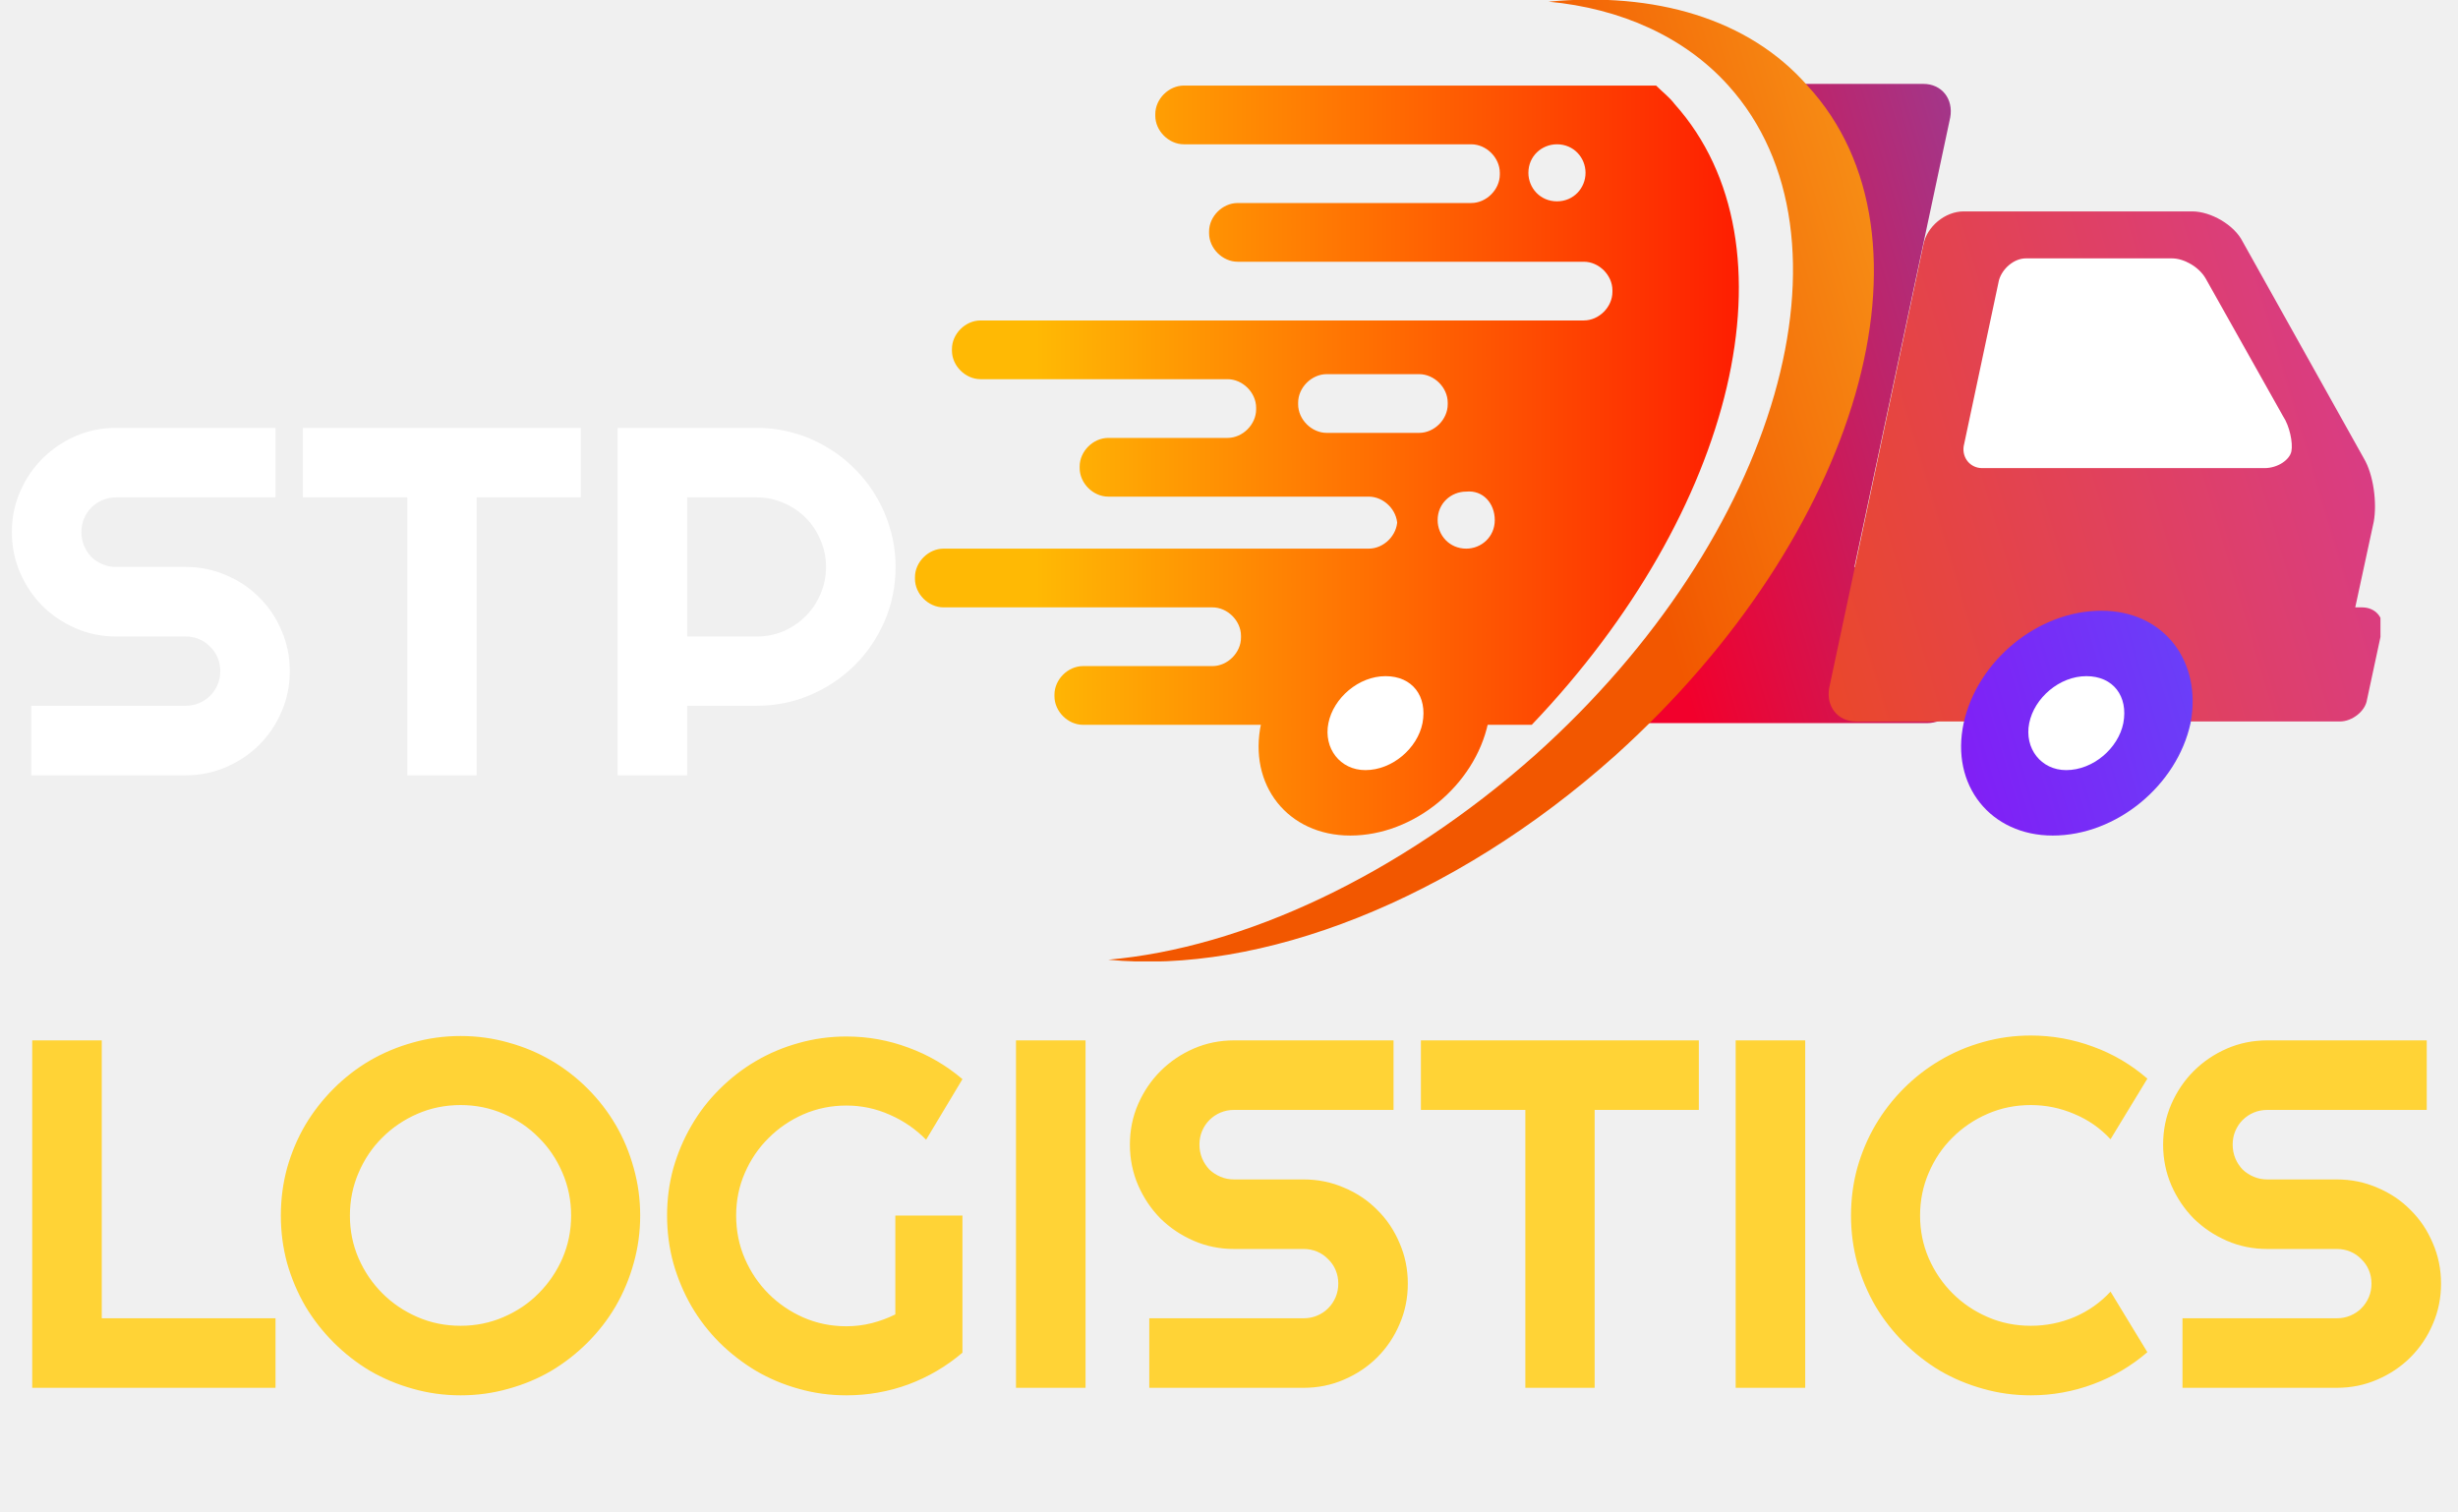
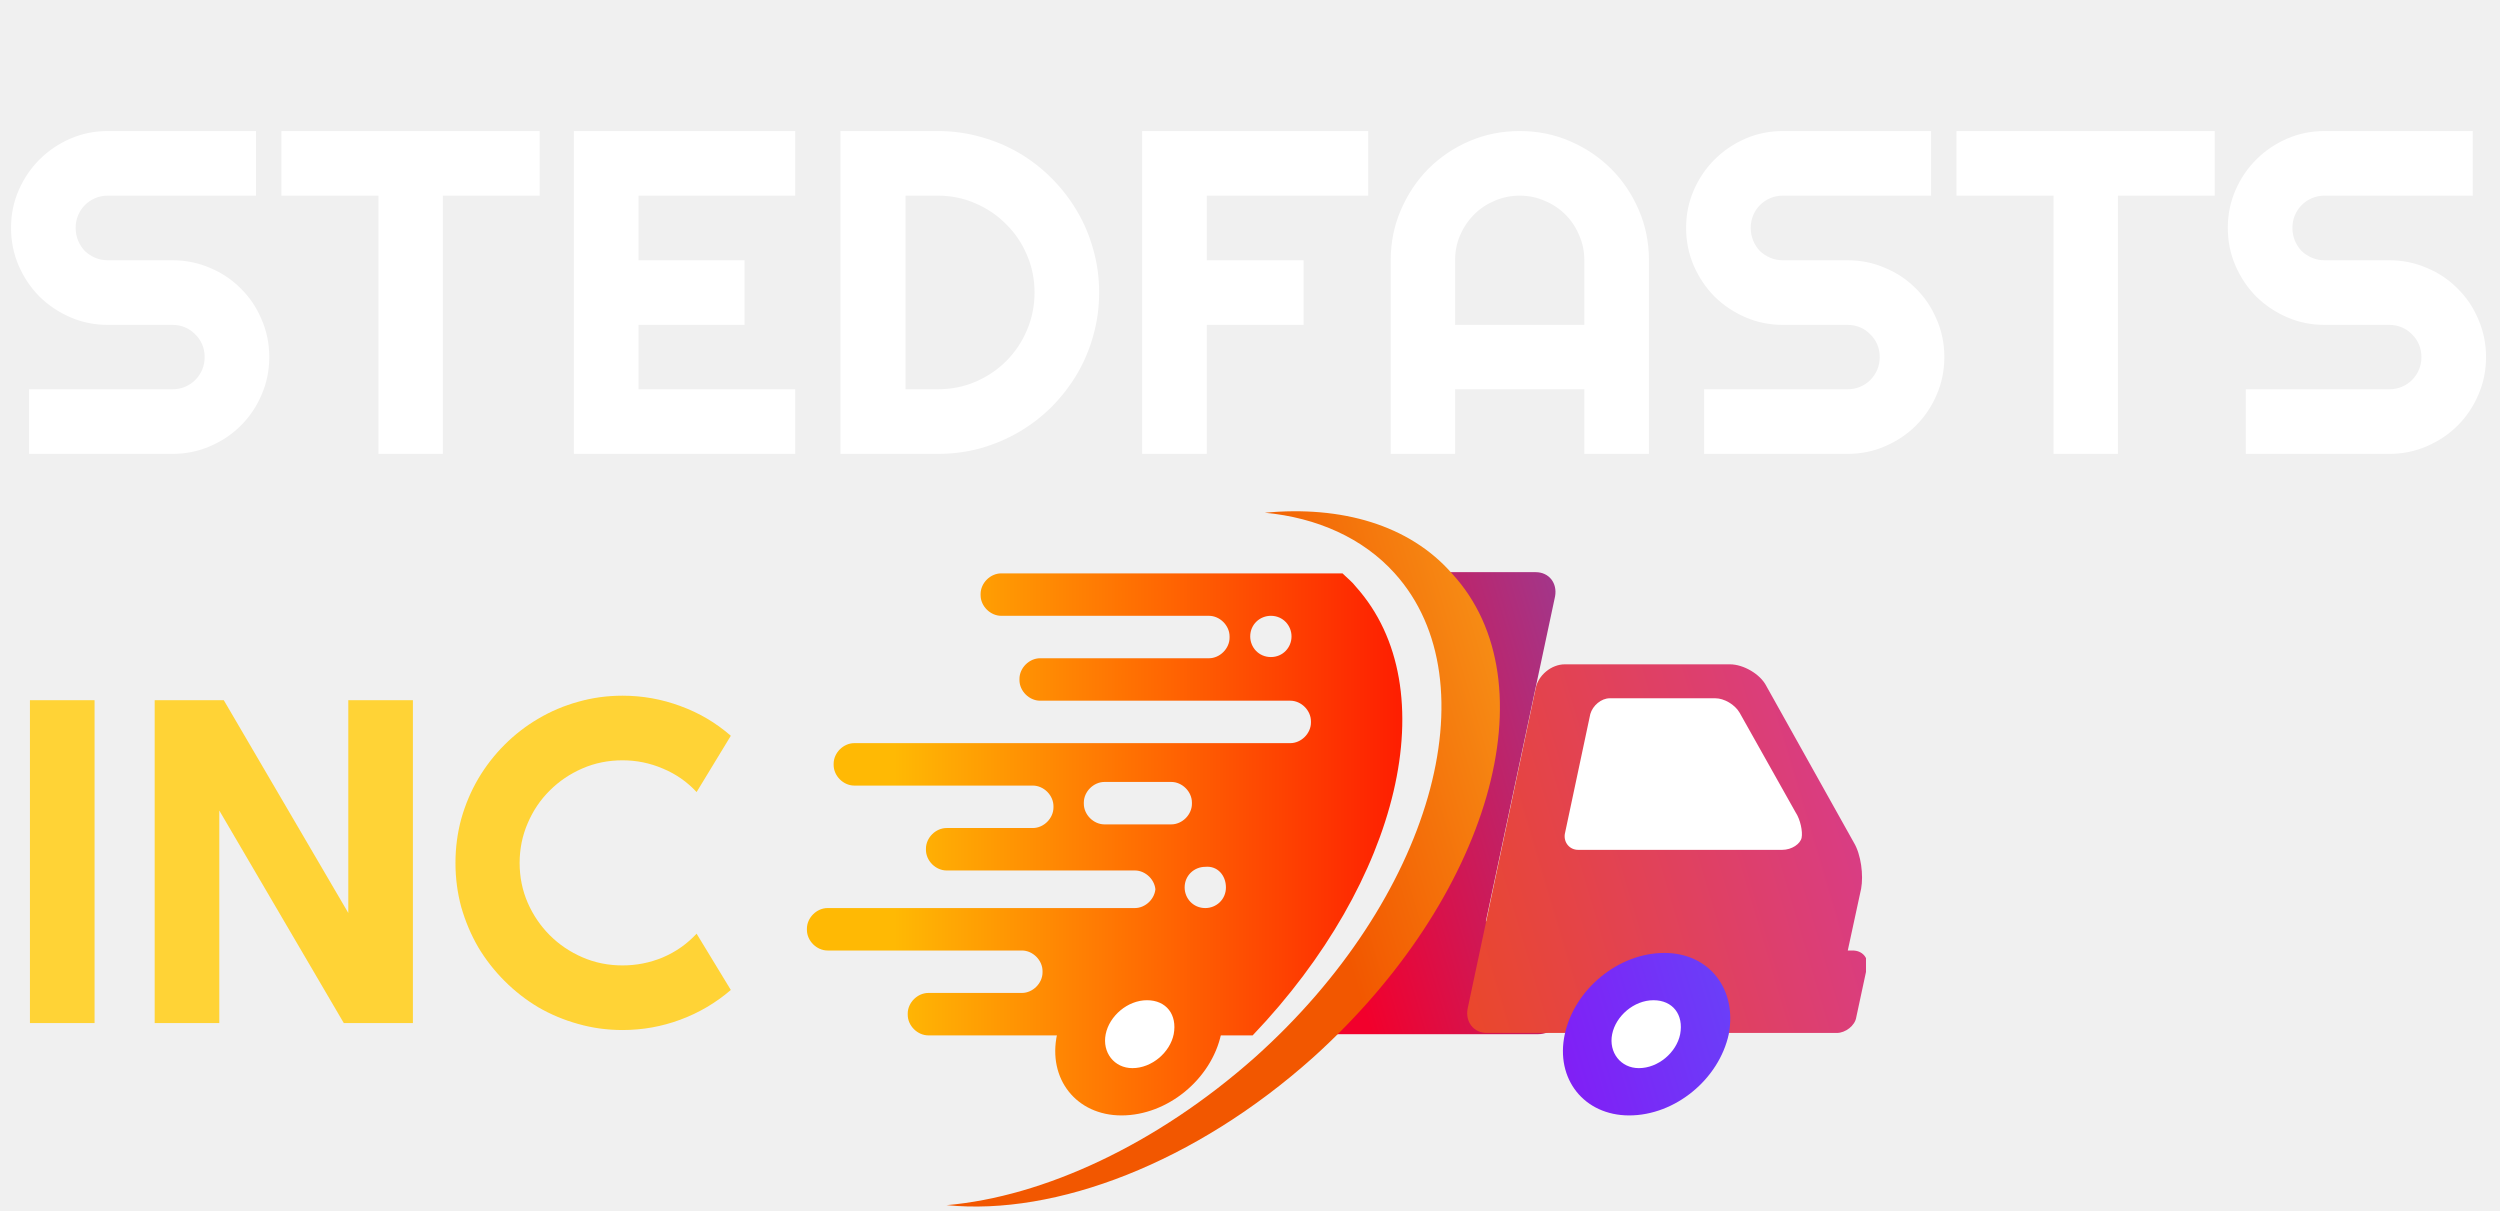
- <svg xmlns="http://www.w3.org/2000/svg" width="317" height="195" viewBox="0 0 317 195" fill="none">
-   <path d="M1.531 68.625C1.531 66.771 1.885 65.031 2.594 63.406C3.302 61.781 4.26 60.365 5.469 59.156C6.698 57.927 8.125 56.958 9.75 56.25C11.375 55.542 13.115 55.188 14.969 55.188H35.531V64.156H14.969C14.344 64.156 13.76 64.271 13.219 64.5C12.677 64.729 12.198 65.052 11.781 65.469C11.385 65.865 11.073 66.333 10.844 66.875C10.615 67.417 10.5 68 10.5 68.625C10.5 69.25 10.615 69.844 10.844 70.406C11.073 70.948 11.385 71.427 11.781 71.844C12.198 72.24 12.677 72.552 13.219 72.781C13.76 73.01 14.344 73.125 14.969 73.125H23.938C25.792 73.125 27.531 73.479 29.156 74.188C30.802 74.875 32.229 75.833 33.438 77.062C34.667 78.271 35.625 79.698 36.312 81.344C37.021 82.969 37.375 84.708 37.375 86.562C37.375 88.417 37.021 90.156 36.312 91.781C35.625 93.406 34.667 94.833 33.438 96.062C32.229 97.271 30.802 98.229 29.156 98.938C27.531 99.646 25.792 100 23.938 100H4.031V91.031H23.938C24.562 91.031 25.146 90.917 25.688 90.688C26.229 90.458 26.698 90.146 27.094 89.75C27.51 89.333 27.833 88.854 28.062 88.312C28.292 87.771 28.406 87.188 28.406 86.562C28.406 85.938 28.292 85.354 28.062 84.812C27.833 84.271 27.51 83.802 27.094 83.406C26.698 82.99 26.229 82.667 25.688 82.438C25.146 82.208 24.562 82.094 23.938 82.094H14.969C13.115 82.094 11.375 81.74 9.75 81.031C8.125 80.323 6.698 79.365 5.469 78.156C4.26 76.927 3.302 75.5 2.594 73.875C1.885 72.229 1.531 70.479 1.531 68.625ZM61.469 100H52.531V64.156H39.062V55.188H74.906V64.156H61.469V100ZM88.625 64.156V82.094H97.594C98.823 82.094 99.979 81.865 101.062 81.406C102.146 80.927 103.094 80.281 103.906 79.469C104.719 78.656 105.354 77.708 105.812 76.625C106.292 75.521 106.531 74.354 106.531 73.125C106.531 71.896 106.292 70.74 105.812 69.656C105.354 68.552 104.719 67.594 103.906 66.781C103.094 65.969 102.146 65.333 101.062 64.875C99.979 64.396 98.823 64.156 97.594 64.156H88.625ZM88.625 100H79.656V55.188H97.594C99.24 55.188 100.823 55.406 102.344 55.844C103.865 56.26 105.281 56.865 106.594 57.656C107.927 58.427 109.135 59.365 110.219 60.469C111.323 61.552 112.26 62.76 113.031 64.094C113.823 65.427 114.427 66.854 114.844 68.375C115.281 69.896 115.5 71.479 115.5 73.125C115.5 75.583 115.031 77.906 114.094 80.094C113.156 82.26 111.875 84.156 110.25 85.781C108.625 87.406 106.719 88.688 104.531 89.625C102.365 90.562 100.052 91.031 97.594 91.031H88.625V100Z" fill="white" />
-   <path d="M35.531 179H4.156V134.188H13.125V170.031H35.531V179ZM82.562 156.781C82.562 158.906 82.281 160.958 81.719 162.938C81.177 164.896 80.406 166.74 79.406 168.469C78.406 170.177 77.198 171.74 75.781 173.156C74.365 174.573 72.802 175.792 71.094 176.812C69.385 177.812 67.542 178.583 65.562 179.125C63.583 179.688 61.531 179.969 59.406 179.969C57.281 179.969 55.229 179.688 53.25 179.125C51.292 178.583 49.448 177.812 47.719 176.812C46.01 175.792 44.448 174.573 43.031 173.156C41.615 171.74 40.396 170.177 39.375 168.469C38.375 166.74 37.594 164.896 37.031 162.938C36.49 160.958 36.219 158.906 36.219 156.781C36.219 154.656 36.49 152.604 37.031 150.625C37.594 148.646 38.375 146.802 39.375 145.094C40.396 143.385 41.615 141.823 43.031 140.406C44.448 138.99 46.01 137.781 47.719 136.781C49.448 135.781 51.292 135.01 53.25 134.469C55.229 133.906 57.281 133.625 59.406 133.625C61.531 133.625 63.583 133.906 65.562 134.469C67.542 135.01 69.385 135.781 71.094 136.781C72.802 137.781 74.365 138.99 75.781 140.406C77.198 141.823 78.406 143.385 79.406 145.094C80.406 146.802 81.177 148.646 81.719 150.625C82.281 152.604 82.562 154.656 82.562 156.781ZM73.656 156.781C73.656 154.823 73.281 152.979 72.531 151.25C71.781 149.5 70.76 147.99 69.469 146.719C68.198 145.427 66.688 144.406 64.938 143.656C63.208 142.906 61.365 142.531 59.406 142.531C57.427 142.531 55.573 142.906 53.844 143.656C52.115 144.406 50.604 145.427 49.312 146.719C48.021 147.99 47 149.5 46.25 151.25C45.5 152.979 45.125 154.823 45.125 156.781C45.125 158.74 45.5 160.583 46.25 162.312C47 164.021 48.021 165.521 49.312 166.812C50.604 168.104 52.115 169.125 53.844 169.875C55.573 170.625 57.427 171 59.406 171C61.365 171 63.208 170.625 64.938 169.875C66.688 169.125 68.198 168.104 69.469 166.812C70.76 165.521 71.781 164.021 72.531 162.312C73.281 160.583 73.656 158.74 73.656 156.781ZM124.125 174.469C122.042 176.24 119.719 177.604 117.156 178.562C114.594 179.5 111.927 179.969 109.156 179.969C107.031 179.969 104.979 179.688 103 179.125C101.042 178.583 99.208 177.812 97.5 176.812C95.792 175.792 94.229 174.583 92.812 173.188C91.396 171.771 90.188 170.208 89.188 168.5C88.188 166.771 87.406 164.917 86.844 162.938C86.302 160.958 86.031 158.906 86.031 156.781C86.031 154.656 86.302 152.615 86.844 150.656C87.406 148.698 88.188 146.865 89.188 145.156C90.188 143.427 91.396 141.865 92.812 140.469C94.229 139.052 95.792 137.844 97.5 136.844C99.208 135.844 101.042 135.073 103 134.531C104.979 133.969 107.031 133.688 109.156 133.688C111.927 133.688 114.594 134.167 117.156 135.125C119.719 136.062 122.042 137.417 124.125 139.188L119.438 147C118.083 145.625 116.521 144.552 114.75 143.781C112.979 142.99 111.115 142.594 109.156 142.594C107.198 142.594 105.354 142.969 103.625 143.719C101.917 144.469 100.417 145.49 99.125 146.781C97.833 148.052 96.812 149.552 96.062 151.281C95.312 152.99 94.938 154.823 94.938 156.781C94.938 158.76 95.312 160.615 96.062 162.344C96.812 164.073 97.833 165.583 99.125 166.875C100.417 168.167 101.917 169.188 103.625 169.938C105.354 170.688 107.198 171.062 109.156 171.062C110.281 171.062 111.375 170.927 112.438 170.656C113.5 170.385 114.51 170.01 115.469 169.531V156.781H124.125V174.469ZM140 179H131.031V134.188H140V179ZM145.719 147.625C145.719 145.771 146.073 144.031 146.781 142.406C147.49 140.781 148.448 139.365 149.656 138.156C150.885 136.927 152.312 135.958 153.938 135.25C155.562 134.542 157.302 134.188 159.156 134.188H179.719V143.156H159.156C158.531 143.156 157.948 143.271 157.406 143.5C156.865 143.729 156.385 144.052 155.969 144.469C155.573 144.865 155.26 145.333 155.031 145.875C154.802 146.417 154.688 147 154.688 147.625C154.688 148.25 154.802 148.844 155.031 149.406C155.26 149.948 155.573 150.427 155.969 150.844C156.385 151.24 156.865 151.552 157.406 151.781C157.948 152.01 158.531 152.125 159.156 152.125H168.125C169.979 152.125 171.719 152.479 173.344 153.188C174.99 153.875 176.417 154.833 177.625 156.062C178.854 157.271 179.812 158.698 180.5 160.344C181.208 161.969 181.562 163.708 181.562 165.562C181.562 167.417 181.208 169.156 180.5 170.781C179.812 172.406 178.854 173.833 177.625 175.062C176.417 176.271 174.99 177.229 173.344 177.938C171.719 178.646 169.979 179 168.125 179H148.219V170.031H168.125C168.75 170.031 169.333 169.917 169.875 169.688C170.417 169.458 170.885 169.146 171.281 168.75C171.698 168.333 172.021 167.854 172.25 167.312C172.479 166.771 172.594 166.188 172.594 165.562C172.594 164.938 172.479 164.354 172.25 163.812C172.021 163.271 171.698 162.802 171.281 162.406C170.885 161.99 170.417 161.667 169.875 161.438C169.333 161.208 168.75 161.094 168.125 161.094H159.156C157.302 161.094 155.562 160.74 153.938 160.031C152.312 159.323 150.885 158.365 149.656 157.156C148.448 155.927 147.49 154.5 146.781 152.875C146.073 151.229 145.719 149.479 145.719 147.625ZM205.656 179H196.719V143.156H183.25V134.188H219.094V143.156H205.656V179ZM232.812 179H223.844V134.188H232.812V179ZM276.938 174.406C274.854 176.198 272.521 177.573 269.938 178.531C267.354 179.49 264.677 179.969 261.906 179.969C259.781 179.969 257.729 179.688 255.75 179.125C253.792 178.583 251.948 177.812 250.219 176.812C248.51 175.792 246.948 174.573 245.531 173.156C244.115 171.74 242.896 170.177 241.875 168.469C240.875 166.74 240.094 164.896 239.531 162.938C238.99 160.958 238.719 158.906 238.719 156.781C238.719 154.656 238.99 152.604 239.531 150.625C240.094 148.646 240.875 146.802 241.875 145.094C242.896 143.365 244.115 141.792 245.531 140.375C246.948 138.958 248.51 137.75 250.219 136.75C251.948 135.729 253.792 134.948 255.75 134.406C257.729 133.844 259.781 133.562 261.906 133.562C264.677 133.562 267.354 134.042 269.938 135C272.521 135.938 274.854 137.312 276.938 139.125L272.188 146.938C270.875 145.521 269.323 144.438 267.531 143.688C265.74 142.917 263.865 142.531 261.906 142.531C259.927 142.531 258.073 142.906 256.344 143.656C254.615 144.406 253.104 145.427 251.812 146.719C250.521 147.99 249.5 149.5 248.75 151.25C248 152.979 247.625 154.823 247.625 156.781C247.625 158.74 248 160.583 248.75 162.312C249.5 164.021 250.521 165.521 251.812 166.812C253.104 168.104 254.615 169.125 256.344 169.875C258.073 170.625 259.927 171 261.906 171C263.865 171 265.74 170.625 267.531 169.875C269.323 169.104 270.875 168.01 272.188 166.594L276.938 174.406ZM278.969 147.625C278.969 145.771 279.323 144.031 280.031 142.406C280.74 140.781 281.698 139.365 282.906 138.156C284.135 136.927 285.562 135.958 287.188 135.25C288.812 134.542 290.552 134.188 292.406 134.188H312.969V143.156H292.406C291.781 143.156 291.198 143.271 290.656 143.5C290.115 143.729 289.635 144.052 289.219 144.469C288.823 144.865 288.51 145.333 288.281 145.875C288.052 146.417 287.938 147 287.938 147.625C287.938 148.25 288.052 148.844 288.281 149.406C288.51 149.948 288.823 150.427 289.219 150.844C289.635 151.24 290.115 151.552 290.656 151.781C291.198 152.01 291.781 152.125 292.406 152.125H301.375C303.229 152.125 304.969 152.479 306.594 153.188C308.24 153.875 309.667 154.833 310.875 156.062C312.104 157.271 313.062 158.698 313.75 160.344C314.458 161.969 314.812 163.708 314.812 165.562C314.812 167.417 314.458 169.156 313.75 170.781C313.062 172.406 312.104 173.833 310.875 175.062C309.667 176.271 308.24 177.229 306.594 177.938C304.969 178.646 303.229 179 301.375 179H281.469V170.031H301.375C302 170.031 302.583 169.917 303.125 169.688C303.667 169.458 304.135 169.146 304.531 168.75C304.948 168.333 305.271 167.854 305.5 167.312C305.729 166.771 305.844 166.188 305.844 165.562C305.844 164.938 305.729 164.354 305.5 163.812C305.271 163.271 304.948 162.802 304.531 162.406C304.135 161.99 303.667 161.667 303.125 161.438C302.583 161.208 302 161.094 301.375 161.094H292.406C290.552 161.094 288.812 160.74 287.188 160.031C285.562 159.323 284.135 158.365 282.906 157.156C281.698 155.927 280.74 154.5 280.031 152.875C279.323 151.229 278.969 149.479 278.969 147.625Z" fill="#FFD336" />
+ <svg xmlns="http://www.w3.org/2000/svg" width="347" height="168" viewBox="0 0 347 168" fill="none">
  <g clip-path="url(#clip0)">
-     <path d="M156.364 78.339C158.314 78.339 160.048 80.07 160.048 82.017V82.234C160.048 84.181 158.314 85.913 156.364 85.913H144.226H139.674C137.724 85.913 135.99 87.644 135.99 89.592V89.808C135.99 91.756 137.724 93.487 139.674 93.487H147.044H197.545C223.771 66.004 232.224 31.595 215.968 13.417C215.318 12.552 214.451 11.902 213.584 11.037H199.279H185.407H152.679C150.728 11.037 148.994 12.768 148.994 14.716V14.932C148.994 16.88 150.728 18.611 152.679 18.611H179.555H189.742C191.693 18.611 193.427 20.342 193.427 22.29V22.506C193.427 24.454 191.693 26.185 189.742 26.185H178.038H159.615C157.664 26.185 155.93 27.916 155.93 29.864V30.08C155.93 32.028 157.664 33.759 159.615 33.759H176.521H204.264C206.214 33.759 207.948 35.49 207.948 37.438V37.654C207.948 39.602 206.214 41.333 204.264 41.333H174.787H126.453C124.502 41.333 122.768 43.065 122.768 45.012V45.229C122.768 47.176 124.502 48.907 126.453 48.907H153.546H158.314C160.265 48.907 161.999 50.639 161.999 52.586V52.803C161.999 54.751 160.265 56.482 158.314 56.482H153.546H142.925C140.975 56.482 139.241 58.213 139.241 60.161V60.377C139.241 62.325 140.975 64.056 142.925 64.056H170.018H176.521C178.471 64.056 180.205 65.787 180.205 67.735V67.085C180.205 69.033 178.471 70.764 176.521 70.764H168.284H121.685C119.734 70.764 118 72.496 118 74.443V74.66C118 76.607 119.734 78.339 121.685 78.339H122.118H145.96H156.364V78.339ZM200.796 25.969C198.628 25.969 197.111 24.237 197.111 22.29C197.111 20.126 198.845 18.611 200.796 18.611C202.963 18.611 204.481 20.342 204.481 22.29C204.481 24.237 202.963 25.969 200.796 25.969ZM192.776 67.085C192.776 69.25 191.042 70.764 189.092 70.764C186.924 70.764 185.407 69.033 185.407 67.085C185.407 64.921 187.141 63.407 189.092 63.407C191.259 63.19 192.776 64.921 192.776 67.085ZM171.102 55.833C169.151 55.833 167.417 54.101 167.417 52.154V51.937C167.417 49.99 169.151 48.258 171.102 48.258H183.023C184.974 48.258 186.708 49.99 186.708 51.937V52.154C186.708 54.101 184.974 55.833 183.023 55.833H171.102Z" fill="url(#paint0_linear)" />
-     <path d="M252.597 73.145H239.159L251.514 15.148C251.947 12.768 250.43 10.82 248.046 10.82H223.987C224.854 11.47 225.505 12.335 226.372 13.201C242.627 31.379 234.174 65.787 207.948 93.27H248.479C250.864 93.27 253.248 91.323 253.681 88.942L256.065 77.473C256.499 75.093 254.982 73.145 252.597 73.145Z" fill="url(#paint1_linear)" />
-     <path d="M304.616 78.339H303.749L306.133 67.302C306.567 64.921 306.133 61.243 304.833 59.078L289.227 31.162C288.143 28.998 285.109 27.267 282.725 27.267H253.248C250.864 27.267 248.479 29.215 248.046 31.595L235.908 88.726C235.475 91.106 236.992 93.054 239.376 93.054H296.38C296.596 93.054 296.596 93.054 296.813 93.054C297.03 93.054 297.03 93.054 297.247 93.054H301.798C303.315 93.054 305.049 91.756 305.266 90.241L307.217 81.152C307.433 79.637 306.35 78.339 304.616 78.339Z" fill="url(#paint2_linear)" />
-     <path d="M295.513 58.213C295.296 59.295 293.779 60.377 292.045 60.377H255.632C254.115 60.377 253.031 59.078 253.248 57.564L257.799 36.14C258.233 34.625 259.75 33.326 261.267 33.326H280.124C281.641 33.326 283.592 34.408 284.459 35.923L294.429 53.668C295.296 54.967 295.729 57.131 295.513 58.213Z" fill="white" />
-     <path d="M282.508 93.27C280.774 101.278 272.971 107.77 264.735 107.77C256.716 107.77 251.514 101.278 253.248 93.27C254.982 85.264 262.784 78.771 271.021 78.771C279.04 78.771 284.025 85.264 282.508 93.27Z" fill="url(#paint3_linear)" />
-     <path d="M273.838 93.27C273.188 96.517 269.937 99.33 266.469 99.33C263.218 99.33 261.05 96.517 261.701 93.27C262.351 90.024 265.602 87.211 269.07 87.211C272.538 87.211 274.489 89.808 273.838 93.27Z" fill="white" />
-     <path d="M191.909 93.27C190.175 101.278 182.373 107.77 174.136 107.77C166.117 107.77 160.915 101.278 162.649 93.27C164.383 85.264 172.186 78.771 180.422 78.771C188.442 78.771 193.643 85.264 191.909 93.27Z" fill="url(#paint4_linear)" />
-     <path d="M183.456 93.27C182.806 96.517 179.555 99.33 176.087 99.33C172.836 99.33 170.669 96.517 171.319 93.27C171.969 90.024 175.22 87.211 178.688 87.211C182.156 87.211 184.107 89.808 183.456 93.27Z" fill="white" />
-     <path d="M208.382 97.382C187.358 116.209 162.432 125.731 142.925 123.784C160.265 122.269 180.422 112.963 197.978 97.382C229.406 69.25 240.46 30.513 222.904 11.037C217.268 4.761 209.032 1.082 199.712 0.216C213.367 -1.082 225.505 2.38 233.091 11.037C251.08 30.513 239.81 69.033 208.382 97.382Z" fill="url(#paint5_linear)" />
+     <path d="M141.838 131.93C143.356 131.93 144.704 133.277 144.704 134.791V134.96C144.704 136.475 143.356 137.821 141.838 137.821H132.398H128.858C127.341 137.821 125.992 139.168 125.992 140.682V140.851C125.992 142.366 127.341 143.712 128.858 143.712H134.589H173.868C194.266 122.336 200.841 95.574 188.197 81.436C187.692 80.762 187.017 80.257 186.343 79.584H175.217H164.428H138.972C137.455 79.584 136.107 80.931 136.107 82.445V82.614C136.107 84.129 137.455 85.475 138.972 85.475H159.876H167.799C169.317 85.475 170.665 86.822 170.665 88.337V88.505C170.665 90.02 169.317 91.366 167.799 91.366H158.696H144.367C142.85 91.366 141.501 92.713 141.501 94.228V94.396C141.501 95.911 142.85 97.257 144.367 97.257H157.516H179.094C180.611 97.257 181.96 98.604 181.96 100.118V100.287C181.96 101.802 180.611 103.148 179.094 103.148H156.167H118.575C117.057 103.148 115.709 104.495 115.709 106.01V106.178C115.709 107.693 117.057 109.039 118.575 109.039H139.647H143.356C144.873 109.039 146.221 110.386 146.221 111.901V112.069C146.221 113.584 144.873 114.93 143.356 114.93H139.647H131.386C129.869 114.93 128.521 116.277 128.521 117.792V117.96C128.521 119.475 129.869 120.821 131.386 120.821H152.459H157.516C159.033 120.821 160.382 122.168 160.382 123.683V123.178C160.382 124.692 159.033 126.039 157.516 126.039H151.11H114.866C113.349 126.039 112 127.386 112 128.9V129.069C112 130.583 113.349 131.93 114.866 131.93H115.203H133.747H141.838V131.93ZM176.397 91.198C174.711 91.198 173.531 89.851 173.531 88.337C173.531 86.653 174.88 85.475 176.397 85.475C178.083 85.475 179.263 86.822 179.263 88.337C179.263 89.851 178.083 91.198 176.397 91.198ZM170.159 123.178C170.159 124.861 168.811 126.039 167.294 126.039C165.608 126.039 164.428 124.692 164.428 123.178C164.428 121.494 165.776 120.316 167.294 120.316C168.979 120.148 170.159 121.494 170.159 123.178ZM153.302 114.425C151.784 114.425 150.436 113.079 150.436 111.564V111.396C150.436 109.881 151.784 108.534 153.302 108.534H162.573C164.091 108.534 165.439 109.881 165.439 111.396V111.564C165.439 113.079 164.091 114.425 162.573 114.425H153.302Z" fill="url(#paint0_linear)" />
+     <path d="M216.687 127.89H206.235L215.844 82.782C216.181 80.931 215.001 79.416 213.147 79.416H194.435C195.109 79.921 195.615 80.594 196.289 81.267C208.932 95.406 202.358 122.168 181.96 143.544H213.484C215.338 143.544 217.193 142.029 217.53 140.177L219.384 131.257C219.721 129.405 218.541 127.89 216.687 127.89Z" fill="url(#paint1_linear)" />
+     <path d="M257.146 131.93H256.471L258.326 123.346C258.663 121.494 258.326 118.633 257.314 116.95L245.177 95.237C244.334 93.554 241.974 92.208 240.119 92.208H217.193C215.338 92.208 213.484 93.722 213.147 95.574L203.706 140.009C203.369 141.861 204.549 143.375 206.404 143.375H250.74C250.908 143.375 250.908 143.375 251.077 143.375C251.245 143.375 251.245 143.375 251.414 143.375H254.954C256.134 143.375 257.483 142.366 257.651 141.187L259.169 134.118C259.337 132.94 258.494 131.93 257.146 131.93Z" fill="url(#paint2_linear)" />
+     <path d="M250.065 116.277C249.897 117.118 248.717 117.96 247.368 117.96H219.047C217.867 117.96 217.024 116.95 217.193 115.772L220.733 99.109C221.07 97.93 222.25 96.921 223.43 96.921H238.096C239.276 96.921 240.794 97.762 241.468 98.94L249.222 112.742C249.897 113.752 250.234 115.435 250.065 116.277Z" fill="white" />
+     <path d="M239.951 143.544C238.602 149.771 232.533 154.821 226.127 154.821C219.89 154.821 215.844 149.771 217.193 143.544C218.541 137.316 224.61 132.267 231.016 132.267C237.253 132.267 241.131 137.316 239.951 143.544Z" fill="url(#paint3_linear)" />
+     <path d="M233.208 143.544C232.702 146.068 230.173 148.257 227.476 148.257C224.947 148.257 223.261 146.068 223.767 143.544C224.273 141.019 226.802 138.831 229.499 138.831C232.196 138.831 233.713 140.851 233.208 143.544Z" fill="white" />
+     <path d="M169.485 143.544C168.136 149.771 162.068 154.821 155.662 154.821C149.424 154.821 145.378 149.771 146.727 143.544C148.076 137.316 154.144 132.267 160.55 132.267C166.788 132.267 170.834 137.316 169.485 143.544Z" fill="url(#paint4_linear)" />
+     <path d="M162.911 143.544C162.405 146.068 159.876 148.257 157.179 148.257C154.65 148.257 152.964 146.068 153.47 143.544C153.976 141.019 156.505 138.831 159.202 138.831C161.899 138.831 163.416 140.851 162.911 143.544Z" fill="white" />
+     <path d="M182.297 146.742C165.945 161.385 146.558 168.791 131.386 167.276C144.873 166.098 160.55 158.86 174.205 146.742C198.649 124.861 207.247 94.732 193.592 79.584C189.209 74.703 182.803 71.842 175.554 71.168C186.174 70.158 195.615 72.852 201.515 79.584C215.507 94.732 206.741 124.692 182.297 146.742Z" fill="url(#paint5_linear)" />
  </g>
+   <path d="M1.531 31.625C1.531 29.771 1.885 28.031 2.594 26.406C3.302 24.781 4.26 23.365 5.469 22.156C6.698 20.927 8.125 19.958 9.75 19.25C11.375 18.542 13.115 18.188 14.969 18.188H35.531V27.156H14.969C14.344 27.156 13.76 27.271 13.219 27.5C12.677 27.729 12.198 28.052 11.781 28.469C11.385 28.865 11.073 29.333 10.844 29.875C10.615 30.417 10.5 31 10.5 31.625C10.5 32.25 10.615 32.844 10.844 33.406C11.073 33.948 11.385 34.427 11.781 34.844C12.198 35.24 12.677 35.552 13.219 35.781C13.76 36.01 14.344 36.125 14.969 36.125H23.938C25.792 36.125 27.531 36.479 29.156 37.188C30.802 37.875 32.229 38.833 33.438 40.062C34.667 41.271 35.625 42.698 36.312 44.344C37.021 45.969 37.375 47.708 37.375 49.562C37.375 51.417 37.021 53.156 36.312 54.781C35.625 56.406 34.667 57.833 33.438 59.062C32.229 60.271 30.802 61.229 29.156 61.938C27.531 62.646 25.792 63 23.938 63H4.031V54.031H23.938C24.562 54.031 25.146 53.917 25.688 53.688C26.229 53.458 26.698 53.146 27.094 52.75C27.51 52.333 27.833 51.854 28.062 51.312C28.292 50.771 28.406 50.188 28.406 49.562C28.406 48.938 28.292 48.354 28.062 47.812C27.833 47.271 27.51 46.802 27.094 46.406C26.698 45.99 26.229 45.667 25.688 45.438C25.146 45.208 24.562 45.094 23.938 45.094H14.969C13.115 45.094 11.375 44.74 9.75 44.031C8.125 43.323 6.698 42.365 5.469 41.156C4.26 39.927 3.302 38.5 2.594 36.875C1.885 35.229 1.531 33.479 1.531 31.625ZM61.469 63H52.531V27.156H39.062V18.188H74.906V27.156H61.469V63ZM110.375 63H79.656V18.188H110.375V27.156H88.625V36.125H103.344V45.094H88.625V54.031H110.375V63ZM152.562 40.594C152.562 42.656 152.292 44.646 151.75 46.562C151.229 48.458 150.479 50.24 149.5 51.906C148.521 53.552 147.354 55.062 146 56.438C144.646 57.792 143.135 58.958 141.469 59.938C139.802 60.917 138.01 61.677 136.094 62.219C134.198 62.74 132.219 63 130.156 63H116.656V18.188H130.156C132.219 18.188 134.198 18.458 136.094 19C138.01 19.521 139.802 20.271 141.469 21.25C143.135 22.229 144.646 23.406 146 24.781C147.354 26.135 148.521 27.646 149.5 29.312C150.479 30.958 151.229 32.74 151.75 34.656C152.292 36.552 152.562 38.531 152.562 40.594ZM143.594 40.594C143.594 38.74 143.24 37 142.531 35.375C141.844 33.75 140.885 32.333 139.656 31.125C138.448 29.896 137.021 28.927 135.375 28.219C133.75 27.51 132.01 27.156 130.156 27.156H125.688V54.031H130.156C132.01 54.031 133.75 53.688 135.375 53C137.021 52.292 138.448 51.333 139.656 50.125C140.885 48.896 141.844 47.469 142.531 45.844C143.24 44.198 143.594 42.448 143.594 40.594ZM167.5 63H158.531V18.188H189.906V27.156H167.5V36.125H180.938V45.094H167.5V63ZM219.906 45.094V36.125C219.906 34.896 219.667 33.74 219.188 32.656C218.729 31.552 218.094 30.594 217.281 29.781C216.469 28.969 215.51 28.333 214.406 27.875C213.323 27.396 212.167 27.156 210.938 27.156C209.708 27.156 208.542 27.396 207.438 27.875C206.354 28.333 205.406 28.969 204.594 29.781C203.781 30.594 203.135 31.552 202.656 32.656C202.198 33.74 201.969 34.896 201.969 36.125V45.094H219.906ZM228.875 63H219.906V54.031H201.969V63H193.031V36.125C193.031 33.646 193.5 31.323 194.438 29.156C195.375 26.969 196.646 25.062 198.25 23.438C199.875 21.812 201.771 20.531 203.938 19.594C206.125 18.656 208.458 18.188 210.938 18.188C213.417 18.188 215.74 18.656 217.906 19.594C220.094 20.531 222 21.812 223.625 23.438C225.25 25.062 226.531 26.969 227.469 29.156C228.406 31.323 228.875 33.646 228.875 36.125V63ZM234.031 31.625C234.031 29.771 234.385 28.031 235.094 26.406C235.802 24.781 236.76 23.365 237.969 22.156C239.198 20.927 240.625 19.958 242.25 19.25C243.875 18.542 245.615 18.188 247.469 18.188H268.031V27.156H247.469C246.844 27.156 246.26 27.271 245.719 27.5C245.177 27.729 244.698 28.052 244.281 28.469C243.885 28.865 243.573 29.333 243.344 29.875C243.115 30.417 243 31 243 31.625C243 32.25 243.115 32.844 243.344 33.406C243.573 33.948 243.885 34.427 244.281 34.844C244.698 35.24 245.177 35.552 245.719 35.781C246.26 36.01 246.844 36.125 247.469 36.125H256.438C258.292 36.125 260.031 36.479 261.656 37.188C263.302 37.875 264.729 38.833 265.938 40.062C267.167 41.271 268.125 42.698 268.812 44.344C269.521 45.969 269.875 47.708 269.875 49.562C269.875 51.417 269.521 53.156 268.812 54.781C268.125 56.406 267.167 57.833 265.938 59.062C264.729 60.271 263.302 61.229 261.656 61.938C260.031 62.646 258.292 63 256.438 63H236.531V54.031H256.438C257.062 54.031 257.646 53.917 258.188 53.688C258.729 53.458 259.198 53.146 259.594 52.75C260.01 52.333 260.333 51.854 260.562 51.312C260.792 50.771 260.906 50.188 260.906 49.562C260.906 48.938 260.792 48.354 260.562 47.812C260.333 47.271 260.01 46.802 259.594 46.406C259.198 45.99 258.729 45.667 258.188 45.438C257.646 45.208 257.062 45.094 256.438 45.094H247.469C245.615 45.094 243.875 44.74 242.25 44.031C240.625 43.323 239.198 42.365 237.969 41.156C236.76 39.927 235.802 38.5 235.094 36.875C234.385 35.229 234.031 33.479 234.031 31.625ZM293.969 63H285.031V27.156H271.562V18.188H307.406V27.156H293.969V63ZM309.219 31.625C309.219 29.771 309.573 28.031 310.281 26.406C310.99 24.781 311.948 23.365 313.156 22.156C314.385 20.927 315.812 19.958 317.438 19.25C319.062 18.542 320.802 18.188 322.656 18.188H343.219V27.156H322.656C322.031 27.156 321.448 27.271 320.906 27.5C320.365 27.729 319.885 28.052 319.469 28.469C319.073 28.865 318.76 29.333 318.531 29.875C318.302 30.417 318.188 31 318.188 31.625C318.188 32.25 318.302 32.844 318.531 33.406C318.76 33.948 319.073 34.427 319.469 34.844C319.885 35.24 320.365 35.552 320.906 35.781C321.448 36.01 322.031 36.125 322.656 36.125H331.625C333.479 36.125 335.219 36.479 336.844 37.188C338.49 37.875 339.917 38.833 341.125 40.062C342.354 41.271 343.312 42.698 344 44.344C344.708 45.969 345.062 47.708 345.062 49.562C345.062 51.417 344.708 53.156 344 54.781C343.312 56.406 342.354 57.833 341.125 59.062C339.917 60.271 338.49 61.229 336.844 61.938C335.219 62.646 333.479 63 331.625 63H311.719V54.031H331.625C332.25 54.031 332.833 53.917 333.375 53.688C333.917 53.458 334.385 53.146 334.781 52.75C335.198 52.333 335.521 51.854 335.75 51.312C335.979 50.771 336.094 50.188 336.094 49.562C336.094 48.938 335.979 48.354 335.75 47.812C335.521 47.271 335.198 46.802 334.781 46.406C334.385 45.99 333.917 45.667 333.375 45.438C332.833 45.208 332.25 45.094 331.625 45.094H322.656C320.802 45.094 319.062 44.74 317.438 44.031C315.812 43.323 314.385 42.365 313.156 41.156C311.948 39.927 310.99 38.5 310.281 36.875C309.573 35.229 309.219 33.479 309.219 31.625Z" fill="white" />
+   <path d="M13.125 142H4.156V97.188H13.125V142ZM57.312 142H47.719L30.438 112.5V142H21.469V97.188H31.062L48.344 126.719V97.188H57.312V142ZM101.438 137.406C99.354 139.198 97.021 140.573 94.438 141.531C91.854 142.49 89.177 142.969 86.406 142.969C84.281 142.969 82.229 142.688 80.25 142.125C78.292 141.583 76.448 140.812 74.719 139.812C73.01 138.792 71.448 137.573 70.031 136.156C68.615 134.74 67.396 133.177 66.375 131.469C65.375 129.74 64.594 127.896 64.031 125.938C63.49 123.958 63.219 121.906 63.219 119.781C63.219 117.656 63.49 115.604 64.031 113.625C64.594 111.646 65.375 109.802 66.375 108.094C67.396 106.365 68.615 104.792 70.031 103.375C71.448 101.958 73.01 100.75 74.719 99.75C76.448 98.729 78.292 97.948 80.25 97.406C82.229 96.844 84.281 96.562 86.406 96.562C89.177 96.562 91.854 97.042 94.438 98C97.021 98.938 99.354 100.312 101.438 102.125L96.688 109.938C95.375 108.521 93.823 107.438 92.031 106.688C90.24 105.917 88.365 105.531 86.406 105.531C84.427 105.531 82.573 105.906 80.844 106.656C79.115 107.406 77.604 108.427 76.312 109.719C75.021 110.99 74 112.5 73.25 114.25C72.5 115.979 72.125 117.823 72.125 119.781C72.125 121.74 72.5 123.583 73.25 125.312C74 127.021 75.021 128.521 76.312 129.812C77.604 131.104 79.115 132.125 80.844 132.875C82.573 133.625 84.427 134 86.406 134C88.365 134 90.24 133.625 92.031 132.875C93.823 132.104 95.375 131.01 96.688 129.594L101.438 137.406Z" fill="#FFD336" />
  <defs>
-     <linearGradient id="paint0_linear" x1="255.632" y1="52.072" x2="114.021" y2="52.072" gradientUnits="userSpaceOnUse">
+     <linearGradient id="paint0_linear" x1="219.047" y1="111.5" x2="108.905" y2="111.5" gradientUnits="userSpaceOnUse">
      <stop offset="0.124" stop-color="#FE0600" />
      <stop offset="0.862" stop-color="#FFB904" />
    </linearGradient>
-     <linearGradient id="paint1_linear" x1="208.788" y1="60.3" x2="326.951" y2="25.166" gradientUnits="userSpaceOnUse">
+     <linearGradient id="paint1_linear" x1="182.613" y1="117.9" x2="274.517" y2="90.573" gradientUnits="userSpaceOnUse">
      <stop stop-color="#F2002C" />
      <stop offset="1" stop-color="#3F7AFF" />
    </linearGradient>
-     <linearGradient id="paint2_linear" x1="214.348" y1="78.999" x2="332.511" y2="43.865" gradientUnits="userSpaceOnUse">
+     <linearGradient id="paint2_linear" x1="186.938" y1="132.444" x2="278.842" y2="105.117" gradientUnits="userSpaceOnUse">
      <stop stop-color="#EE4A17" />
      <stop offset="1" stop-color="#D238A7" />
      <stop offset="1" stop-color="#FFD53F" />
    </linearGradient>
-     <linearGradient id="paint3_linear" x1="222.566" y1="106.637" x2="340.729" y2="71.502" gradientUnits="userSpaceOnUse">
+     <linearGradient id="paint3_linear" x1="193.329" y1="153.94" x2="285.234" y2="126.613" gradientUnits="userSpaceOnUse">
      <stop stop-color="#9700F2" />
      <stop offset="1" stop-color="#3F7AFF" />
    </linearGradient>
-     <linearGradient id="paint4_linear" x1="255.632" y1="93.222" x2="114.021" y2="93.222" gradientUnits="userSpaceOnUse">
+     <linearGradient id="paint4_linear" x1="219.047" y1="143.506" x2="108.905" y2="143.506" gradientUnits="userSpaceOnUse">
      <stop offset="0.124" stop-color="#FE0600" />
      <stop offset="0.862" stop-color="#FFB904" />
    </linearGradient>
-     <linearGradient id="paint5_linear" x1="206.85" y1="53.779" x2="325.012" y2="18.645" gradientUnits="userSpaceOnUse">
+     <linearGradient id="paint5_linear" x1="181.105" y1="112.828" x2="273.009" y2="85.502" gradientUnits="userSpaceOnUse">
      <stop stop-color="#F25700" />
      <stop offset="1" stop-color="#FFF73F" />
    </linearGradient>
    <clipPath id="clip0">
-       <rect width="189" height="124" fill="white" transform="translate(118)" />
+       <rect width="147" height="96.444" fill="white" transform="translate(112 71)" />
    </clipPath>
  </defs>
</svg>
